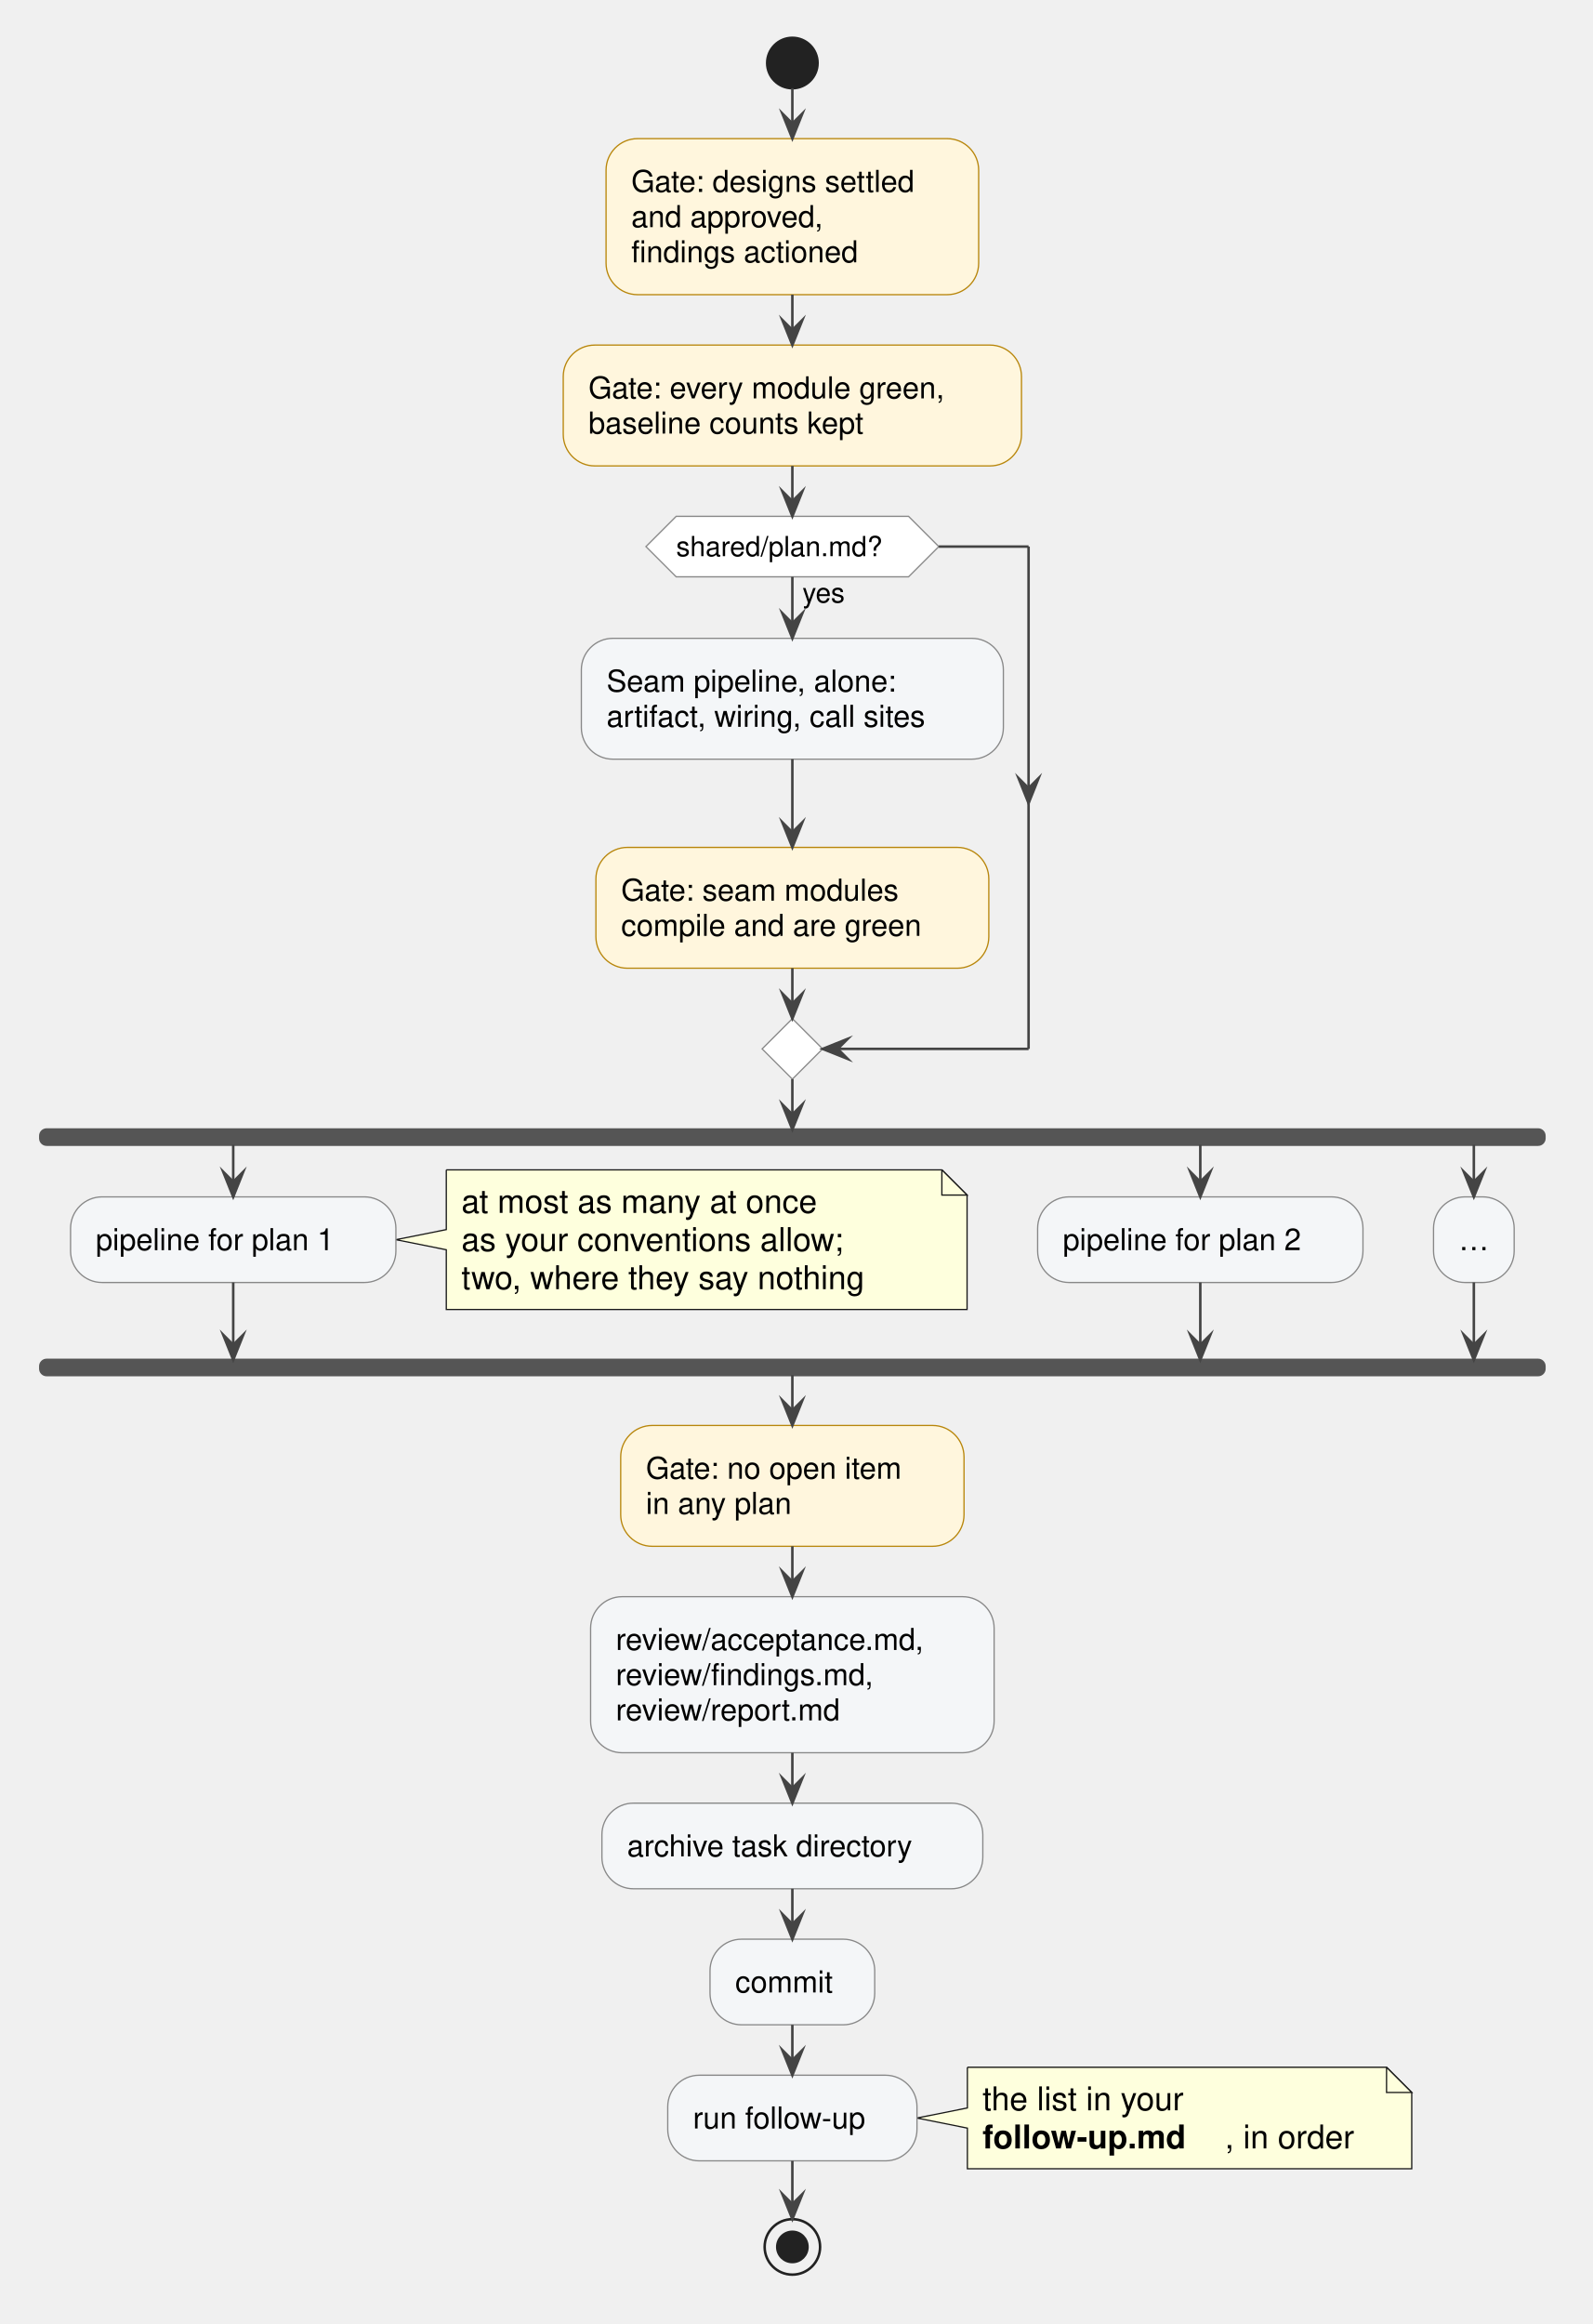
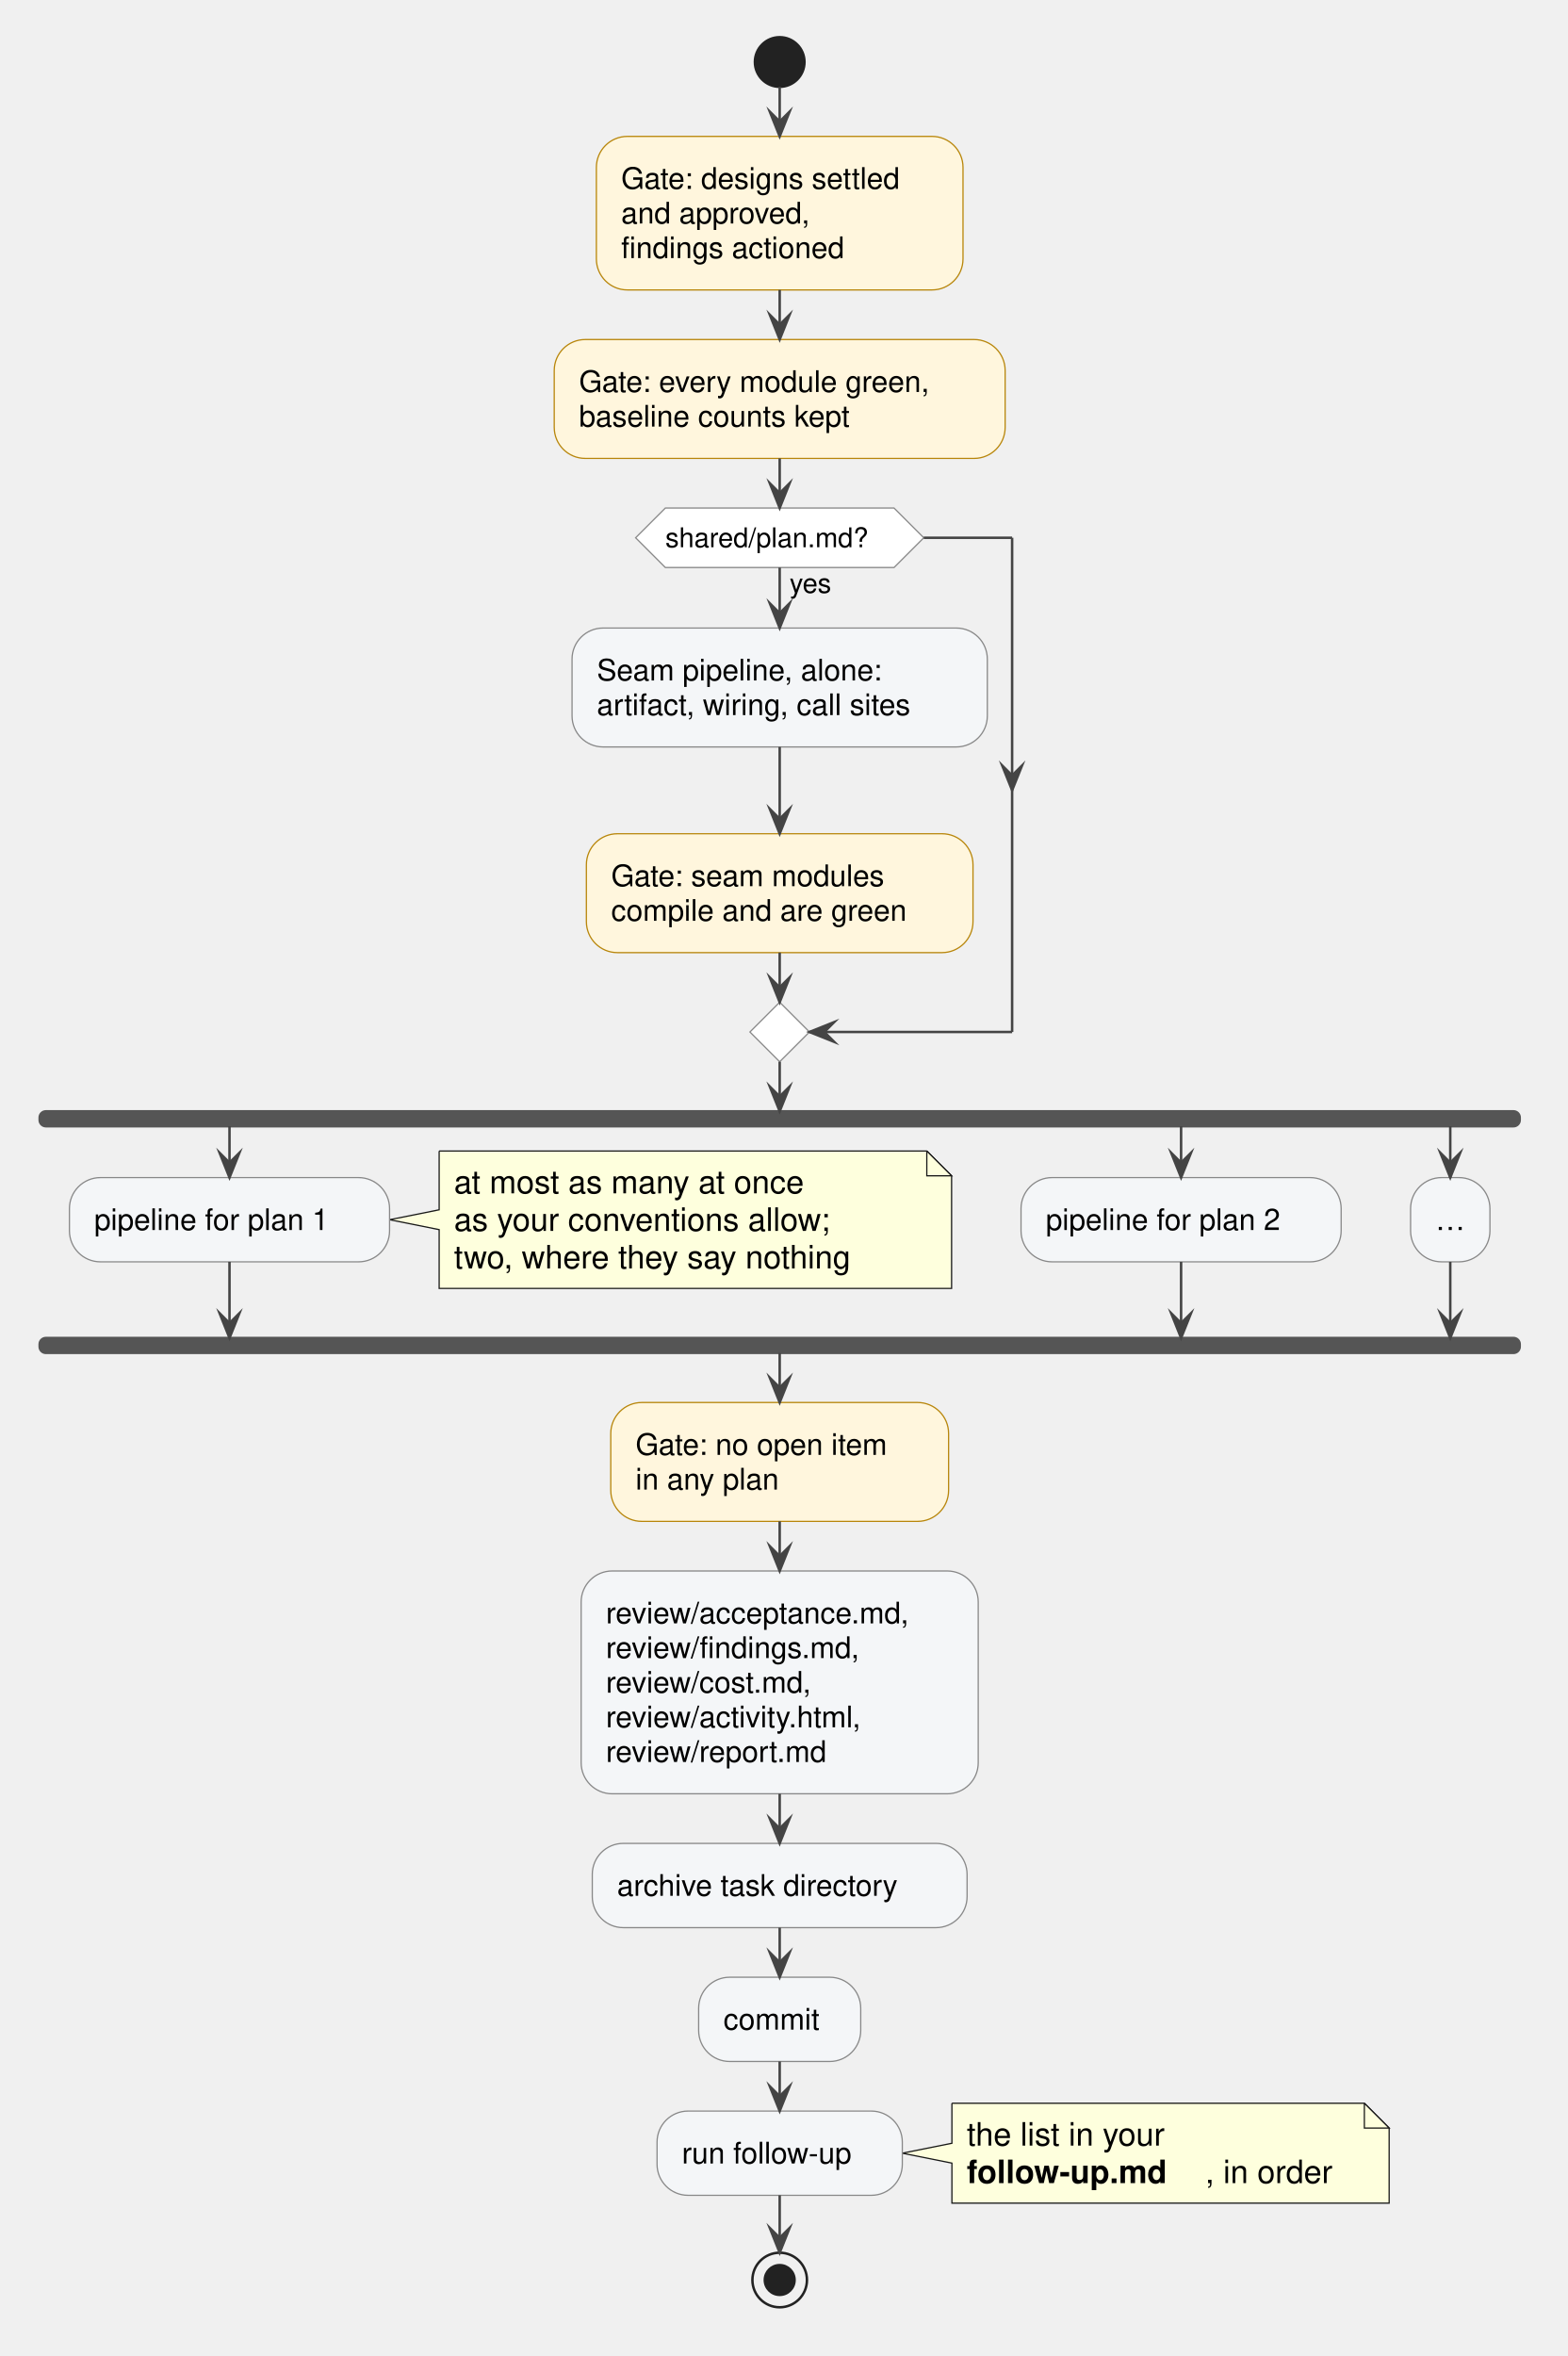
- <svg xmlns="http://www.w3.org/2000/svg" version="1.1" data-diagram-type="ACTIVITY" style="width:632px;height:922px;background:#FFFFFF;" width="632px" height="922px" viewBox="0 0 632 922" zoomAndPan="magnify" preserveAspectRatio="none" contentStyleType="text/css">
+ <svg xmlns="http://www.w3.org/2000/svg" version="1.1" data-diagram-type="ACTIVITY" style="width:632px;height:950px;background:#FFFFFF;" width="632px" height="950px" viewBox="0 0 632 950" zoomAndPan="magnify" preserveAspectRatio="none" contentStyleType="text/css">
  <defs />
  <g font-family="sans-serif" lengthAdjust="spacing">
    <ellipse cx="314.421" cy="25" rx="10" ry="10" fill="#222" style="stroke:#222;stroke-width:1;" />
    <rect x="240.495" y="55" width="147.852" height="61.906" fill="#FFF6DD" style="stroke:#B8860B;stroke-width:0.5;" rx="12.5" ry="12.5" />
    <text x="250.495" y="76.139" fill="#000" font-size="12" textLength="127.852" font-family="Helvetica">Gate: designs settled</text>
    <text x="250.495" y="90.107" fill="#000" font-size="12" textLength="87.17" font-family="Helvetica">and approved,</text>
    <text x="250.495" y="104.076" fill="#000" font-size="12" textLength="103.342" font-family="Helvetica">findings actioned</text>
    <rect x="223.503" y="136.906" width="181.836" height="47.938" fill="#FFF6DD" style="stroke:#B8860B;stroke-width:0.5;" rx="12.5" ry="12.5" />
    <text x="233.503" y="158.045" fill="#000" font-size="12" textLength="161.836" font-family="Helvetica">Gate: every module green,</text>
    <text x="233.503" y="172.014" fill="#000" font-size="12" textLength="124.652" font-family="Helvetica">baseline counts kept</text>
    <rect x="230.689" y="253.246" width="167.463" height="47.938" fill="#F4F6F8" style="stroke:#888;stroke-width:0.5;" rx="12.5" ry="12.5" />
    <text x="240.689" y="274.385" fill="#000" font-size="12" textLength="130.154" font-family="Helvetica">Seam pipeline, alone:</text>
    <text x="240.689" y="288.354" fill="#000" font-size="12" textLength="147.463" font-family="Helvetica">artifact, wiring, call sites</text>
    <rect x="236.467" y="336.184" width="155.908" height="47.938" fill="#FFF6DD" style="stroke:#B8860B;stroke-width:0.5;" rx="12.5" ry="12.5" />
    <text x="246.467" y="357.322" fill="#000" font-size="12" textLength="124.313" font-family="Helvetica">Gate: seam modules</text>
    <text x="246.467" y="371.291" fill="#000" font-size="12" textLength="135.908" font-family="Helvetica">compile and are green</text>
    <polygon points="268.318,204.844,360.523,204.844,372.523,216.844,360.523,228.844,268.318,228.844,256.318,216.844,268.318,204.844" fill="#FFF" style="stroke:#888;stroke-width:0.5;stroke-linejoin:miter;stroke-miterlimit:10;" />
    <text x="318.421" y="239.054" fill="#000" font-size="11" textLength="19.008" font-family="Helvetica">yes</text>
    <text x="268.318" y="220.652" fill="#000" font-size="11" textLength="92.206" font-family="Helvetica">shared/plan.md?</text>
    <polygon points="314.421,404.121,326.421,416.121,314.421,428.121,302.421,416.121,314.421,404.121" fill="#FFF" style="stroke:#888;stroke-width:0.5;stroke-linejoin:miter;stroke-miterlimit:10;" />
    <rect x="16" y="448.121" width="596.841" height="6" fill="#555" style="stroke:#555;stroke-width:1;" rx="2.5" ry="2.5" />
    <path d="M177.096,464.121 L177.096,487.82 L157.096,491.82 L177.096,495.82 L177.096,519.52 A0,0 0 0 0 177.096,519.52 L383.746,519.52 A0,0 0 0 0 383.746,519.52 L383.746,474.121 L373.746,464.121 L177.096,464.121 A0,0 0 0 0 177.096,464.121" style="stroke:#181818;stroke-width:0.5;" fill="#FEFFDD" />
    <path d="M373.746,464.121 L373.746,474.121 L383.746,474.121 L373.746,464.121" style="stroke:#181818;stroke-width:0.5;" fill="#FEFFDD" />
    <text x="183.096" y="481.188" fill="#000" font-size="13" textLength="161.916" font-family="Helvetica">at most as many at once</text>
    <text x="183.096" y="496.321" fill="#000" font-size="13" textLength="173.469" font-family="Helvetica">as your conventions allow;</text>
    <text x="183.096" y="511.454" fill="#000" font-size="13" textLength="185.65" font-family="Helvetica">two, where they say nothing</text>
    <rect x="28" y="474.836" width="129.096" height="33.969" fill="#F4F6F8" style="stroke:#888;stroke-width:0.5;" rx="12.5" ry="12.5" />
    <text x="38" y="495.975" fill="#000" font-size="12" textLength="109.096" font-family="Helvetica">pipeline for plan 1</text>
    <rect x="411.746" y="474.836" width="129.096" height="33.969" fill="#F4F6F8" style="stroke:#888;stroke-width:0.5;" rx="12.5" ry="12.5" />
    <text x="421.746" y="495.975" fill="#000" font-size="12" textLength="109.096" font-family="Helvetica">pipeline for plan 2</text>
    <rect x="568.841" y="474.836" width="32" height="33.969" fill="#F4F6F8" style="stroke:#888;stroke-width:0.5;" rx="12.5" ry="12.5" />
    <text x="578.841" y="495.975" fill="#000" font-size="12" font-family="Helvetica">…</text>
    <rect x="16" y="539.52" width="596.841" height="6" fill="#555" style="stroke:#555;stroke-width:1;" rx="2.5" ry="2.5" />
    <rect x="246.304" y="565.52" width="136.232" height="47.938" fill="#FFF6DD" style="stroke:#B8860B;stroke-width:0.5;" rx="12.5" ry="12.5" />
    <text x="256.304" y="586.658" fill="#000" font-size="12" textLength="116.232" font-family="Helvetica">Gate: no open item</text>
    <text x="256.304" y="600.627" fill="#000" font-size="12" textLength="66.539" font-family="Helvetica">in any plan</text>
-     <rect x="234.36" y="633.457" width="160.121" height="61.906" fill="#F4F6F8" style="stroke:#888;stroke-width:0.5;" rx="12.5" ry="12.5" />
+     <rect x="234.36" y="633.457" width="160.121" height="89.844" fill="#F4F6F8" style="stroke:#888;stroke-width:0.5;" rx="12.5" ry="12.5" />
    <text x="244.36" y="654.596" fill="#000" font-size="12" textLength="140.121" font-family="Helvetica">review/acceptance.md,</text>
    <text x="244.36" y="668.564" fill="#000" font-size="12" textLength="118.518" font-family="Helvetica">review/findings.md,</text>
-     <text x="244.36" y="682.533" fill="#000" font-size="12" textLength="104.027" font-family="Helvetica">review/report.md</text>
-     <rect x="238.848" y="715.363" width="151.145" height="33.969" fill="#F4F6F8" style="stroke:#888;stroke-width:0.5;" rx="12.5" ry="12.5" />
-     <text x="248.848" y="736.502" fill="#000" font-size="12" textLength="131.145" font-family="Helvetica">archive task directory</text>
-     <rect x="281.742" y="769.332" width="65.357" height="33.969" fill="#F4F6F8" style="stroke:#888;stroke-width:0.5;" rx="12.5" ry="12.5" />
-     <text x="291.742" y="790.471" fill="#000" font-size="12" textLength="45.357" font-family="Helvetica">commit</text>
-     <path d="M383.872,820.152 L383.872,836.285 L363.872,840.285 L383.872,844.285 L383.872,860.418 A0,0 0 0 0 383.872,860.418 L560.199,860.418 A0,0 0 0 0 560.199,860.418 L560.199,830.152 L550.199,820.152 L383.872,820.152 A0,0 0 0 0 383.872,820.152" style="stroke:#181818;stroke-width:0.5;" fill="#FEFFDD" />
-     <path d="M550.199,820.152 L550.199,830.152 L560.199,830.152 L550.199,820.152" style="stroke:#181818;stroke-width:0.5;" fill="#FEFFDD" />
-     <text x="389.872" y="837.219" fill="#000" font-size="13" textLength="93.907" font-family="Helvetica">the list in your</text>
-     <text x="389.872" y="852.352" fill="#000" font-size="13" textLength="96.186" font-weight="700" font-family="Helvetica">follow-up.md</text>
-     <text x="486.058" y="852.352" fill="#000" font-size="13" textLength="59.141" font-family="Helvetica">, in order</text>
-     <rect x="264.969" y="823.301" width="98.902" height="33.969" fill="#F4F6F8" style="stroke:#888;stroke-width:0.5;" rx="12.5" ry="12.5" />
-     <text x="274.969" y="844.439" fill="#000" font-size="12" textLength="78.902" font-family="Helvetica">run follow-up</text>
-     <ellipse cx="314.421" cy="891.418" rx="11" ry="11" fill="none" style="stroke:#222;stroke-width:1;" />
-     <ellipse cx="314.421" cy="891.418" rx="6" ry="6" fill="#222" style="stroke:#222;stroke-width:1;" />
+     <text x="244.36" y="682.533" fill="#000" font-size="12" textLength="95.824" font-family="Helvetica">review/cost.md,</text>
+     <text x="244.36" y="696.502" fill="#000" font-size="12" textLength="123.188" font-family="Helvetica">review/activity.html,</text>
+     <text x="244.36" y="710.471" fill="#000" font-size="12" textLength="104.027" font-family="Helvetica">review/report.md</text>
+     <rect x="238.848" y="743.301" width="151.145" height="33.969" fill="#F4F6F8" style="stroke:#888;stroke-width:0.5;" rx="12.5" ry="12.5" />
+     <text x="248.848" y="764.439" fill="#000" font-size="12" textLength="131.145" font-family="Helvetica">archive task directory</text>
+     <rect x="281.742" y="797.27" width="65.357" height="33.969" fill="#F4F6F8" style="stroke:#888;stroke-width:0.5;" rx="12.5" ry="12.5" />
+     <text x="291.742" y="818.408" fill="#000" font-size="12" textLength="45.357" font-family="Helvetica">commit</text>
+     <path d="M383.872,848.09 L383.872,864.223 L363.872,868.223 L383.872,872.223 L383.872,888.355 A0,0 0 0 0 383.872,888.355 L560.199,888.355 A0,0 0 0 0 560.199,888.355 L560.199,858.09 L550.199,848.09 L383.872,848.09 A0,0 0 0 0 383.872,848.09" style="stroke:#181818;stroke-width:0.5;" fill="#FEFFDD" />
+     <path d="M550.199,848.09 L550.199,858.09 L560.199,858.09 L550.199,848.09" style="stroke:#181818;stroke-width:0.5;" fill="#FEFFDD" />
+     <text x="389.872" y="865.157" fill="#000" font-size="13" textLength="93.907" font-family="Helvetica">the list in your</text>
+     <text x="389.872" y="880.29" fill="#000" font-size="13" textLength="96.186" font-weight="700" font-family="Helvetica">follow-up.md</text>
+     <text x="486.058" y="880.29" fill="#000" font-size="13" textLength="59.141" font-family="Helvetica">, in order</text>
+     <rect x="264.969" y="851.238" width="98.902" height="33.969" fill="#F4F6F8" style="stroke:#888;stroke-width:0.5;" rx="12.5" ry="12.5" />
+     <text x="274.969" y="872.377" fill="#000" font-size="12" textLength="78.902" font-family="Helvetica">run follow-up</text>
+     <ellipse cx="314.421" cy="919.355" rx="11" ry="11" fill="none" style="stroke:#222;stroke-width:1;" />
+     <ellipse cx="314.421" cy="919.355" rx="6" ry="6" fill="#222" style="stroke:#222;stroke-width:1;" />
    <line x1="314.421" y1="35" x2="314.421" y2="55" style="stroke:#444;stroke-width:1;" />
    <polygon points="310.421,45,314.421,55,318.421,45,314.421,49" fill="#444" style="stroke:#444;stroke-width:1;stroke-linejoin:miter;stroke-miterlimit:10;" />
    <line x1="314.421" y1="116.906" x2="314.421" y2="136.906" style="stroke:#444;stroke-width:1;" />
    <polygon points="310.421,126.906,314.421,136.906,318.421,126.906,314.421,130.906" fill="#444" style="stroke:#444;stroke-width:1;stroke-linejoin:miter;stroke-miterlimit:10;" />
    <line x1="314.421" y1="301.184" x2="314.421" y2="336.184" style="stroke:#444;stroke-width:1;" />
    <polygon points="310.421,326.184,314.421,336.184,318.421,326.184,314.421,330.184" fill="#444" style="stroke:#444;stroke-width:1;stroke-linejoin:miter;stroke-miterlimit:10;" />
    <line x1="314.421" y1="228.844" x2="314.421" y2="253.246" style="stroke:#444;stroke-width:1;" />
    <polygon points="310.421,243.246,314.421,253.246,318.421,243.246,314.421,247.246" fill="#444" style="stroke:#444;stroke-width:1;stroke-linejoin:miter;stroke-miterlimit:10;" />
    <line x1="372.523" y1="216.844" x2="408.152" y2="216.844" style="stroke:#444;stroke-width:1;" />
    <polygon points="404.152,308.684,408.152,318.684,412.152,308.684,408.152,312.684" fill="#444" style="stroke:#444;stroke-width:1;stroke-linejoin:miter;stroke-miterlimit:10;" />
    <line x1="408.152" y1="216.844" x2="408.152" y2="416.121" style="stroke:#444;stroke-width:1;" />
    <line x1="408.152" y1="416.121" x2="326.421" y2="416.121" style="stroke:#444;stroke-width:1;" />
    <polygon points="336.421,412.121,326.421,416.121,336.421,420.121,332.421,416.121" fill="#444" style="stroke:#444;stroke-width:1;stroke-linejoin:miter;stroke-miterlimit:10;" />
    <line x1="314.421" y1="384.121" x2="314.421" y2="404.121" style="stroke:#444;stroke-width:1;" />
    <polygon points="310.421,394.121,314.421,404.121,318.421,394.121,314.421,398.121" fill="#444" style="stroke:#444;stroke-width:1;stroke-linejoin:miter;stroke-miterlimit:10;" />
    <line x1="314.421" y1="184.844" x2="314.421" y2="204.844" style="stroke:#444;stroke-width:1;" />
    <polygon points="310.421,194.844,314.421,204.844,318.421,194.844,314.421,198.844" fill="#444" style="stroke:#444;stroke-width:1;stroke-linejoin:miter;stroke-miterlimit:10;" />
    <line x1="92.548" y1="454.121" x2="92.548" y2="474.836" style="stroke:#444;stroke-width:1;" />
    <polygon points="88.548,464.836,92.548,474.836,96.548,464.836,92.548,468.836" fill="#444" style="stroke:#444;stroke-width:1;stroke-linejoin:miter;stroke-miterlimit:10;" />
    <line x1="476.293" y1="454.121" x2="476.293" y2="474.836" style="stroke:#444;stroke-width:1;" />
    <polygon points="472.293,464.836,476.293,474.836,480.293,464.836,476.293,468.836" fill="#444" style="stroke:#444;stroke-width:1;stroke-linejoin:miter;stroke-miterlimit:10;" />
    <line x1="584.841" y1="454.121" x2="584.841" y2="474.836" style="stroke:#444;stroke-width:1;" />
    <polygon points="580.841,464.836,584.841,474.836,588.841,464.836,584.841,468.836" fill="#444" style="stroke:#444;stroke-width:1;stroke-linejoin:miter;stroke-miterlimit:10;" />
    <line x1="92.548" y1="508.805" x2="92.548" y2="539.52" style="stroke:#444;stroke-width:1;" />
    <polygon points="88.548,529.52,92.548,539.52,96.548,529.52,92.548,533.52" fill="#444" style="stroke:#444;stroke-width:1;stroke-linejoin:miter;stroke-miterlimit:10;" />
    <line x1="476.293" y1="508.805" x2="476.293" y2="539.52" style="stroke:#444;stroke-width:1;" />
    <polygon points="472.293,529.52,476.293,539.52,480.293,529.52,476.293,533.52" fill="#444" style="stroke:#444;stroke-width:1;stroke-linejoin:miter;stroke-miterlimit:10;" />
    <line x1="584.841" y1="508.805" x2="584.841" y2="539.52" style="stroke:#444;stroke-width:1;" />
    <polygon points="580.841,529.52,584.841,539.52,588.841,529.52,584.841,533.52" fill="#444" style="stroke:#444;stroke-width:1;stroke-linejoin:miter;stroke-miterlimit:10;" />
    <line x1="314.421" y1="428.121" x2="314.421" y2="448.121" style="stroke:#444;stroke-width:1;" />
    <polygon points="310.421,438.121,314.421,448.121,318.421,438.121,314.421,442.121" fill="#444" style="stroke:#444;stroke-width:1;stroke-linejoin:miter;stroke-miterlimit:10;" />
    <line x1="314.421" y1="545.52" x2="314.421" y2="565.52" style="stroke:#444;stroke-width:1;" />
    <polygon points="310.421,555.52,314.421,565.52,318.421,555.52,314.421,559.52" fill="#444" style="stroke:#444;stroke-width:1;stroke-linejoin:miter;stroke-miterlimit:10;" />
    <line x1="314.421" y1="613.457" x2="314.421" y2="633.457" style="stroke:#444;stroke-width:1;" />
    <polygon points="310.421,623.457,314.421,633.457,318.421,623.457,314.421,627.457" fill="#444" style="stroke:#444;stroke-width:1;stroke-linejoin:miter;stroke-miterlimit:10;" />
-     <line x1="314.421" y1="695.363" x2="314.421" y2="715.363" style="stroke:#444;stroke-width:1;" />
-     <polygon points="310.421,705.363,314.421,715.363,318.421,705.363,314.421,709.363" fill="#444" style="stroke:#444;stroke-width:1;stroke-linejoin:miter;stroke-miterlimit:10;" />
-     <line x1="314.421" y1="749.332" x2="314.421" y2="769.332" style="stroke:#444;stroke-width:1;" />
-     <polygon points="310.421,759.332,314.421,769.332,318.421,759.332,314.421,763.332" fill="#444" style="stroke:#444;stroke-width:1;stroke-linejoin:miter;stroke-miterlimit:10;" />
-     <line x1="314.421" y1="803.301" x2="314.421" y2="823.301" style="stroke:#444;stroke-width:1;" />
-     <polygon points="310.421,813.301,314.421,823.301,318.421,813.301,314.421,817.301" fill="#444" style="stroke:#444;stroke-width:1;stroke-linejoin:miter;stroke-miterlimit:10;" />
-     <line x1="314.421" y1="857.27" x2="314.421" y2="880.418" style="stroke:#444;stroke-width:1;" />
-     <polygon points="310.421,870.418,314.421,880.418,318.421,870.418,314.421,874.418" fill="#444" style="stroke:#444;stroke-width:1;stroke-linejoin:miter;stroke-miterlimit:10;" />
+     <line x1="314.421" y1="723.301" x2="314.421" y2="743.301" style="stroke:#444;stroke-width:1;" />
+     <polygon points="310.421,733.301,314.421,743.301,318.421,733.301,314.421,737.301" fill="#444" style="stroke:#444;stroke-width:1;stroke-linejoin:miter;stroke-miterlimit:10;" />
+     <line x1="314.421" y1="777.27" x2="314.421" y2="797.27" style="stroke:#444;stroke-width:1;" />
+     <polygon points="310.421,787.27,314.421,797.27,318.421,787.27,314.421,791.27" fill="#444" style="stroke:#444;stroke-width:1;stroke-linejoin:miter;stroke-miterlimit:10;" />
+     <line x1="314.421" y1="831.238" x2="314.421" y2="851.238" style="stroke:#444;stroke-width:1;" />
+     <polygon points="310.421,841.238,314.421,851.238,318.421,841.238,314.421,845.238" fill="#444" style="stroke:#444;stroke-width:1;stroke-linejoin:miter;stroke-miterlimit:10;" />
+     <line x1="314.421" y1="885.207" x2="314.421" y2="908.355" style="stroke:#444;stroke-width:1;" />
+     <polygon points="310.421,898.355,314.421,908.355,318.421,898.355,314.421,902.355" fill="#444" style="stroke:#444;stroke-width:1;stroke-linejoin:miter;stroke-miterlimit:10;" />
  </g>
</svg>
